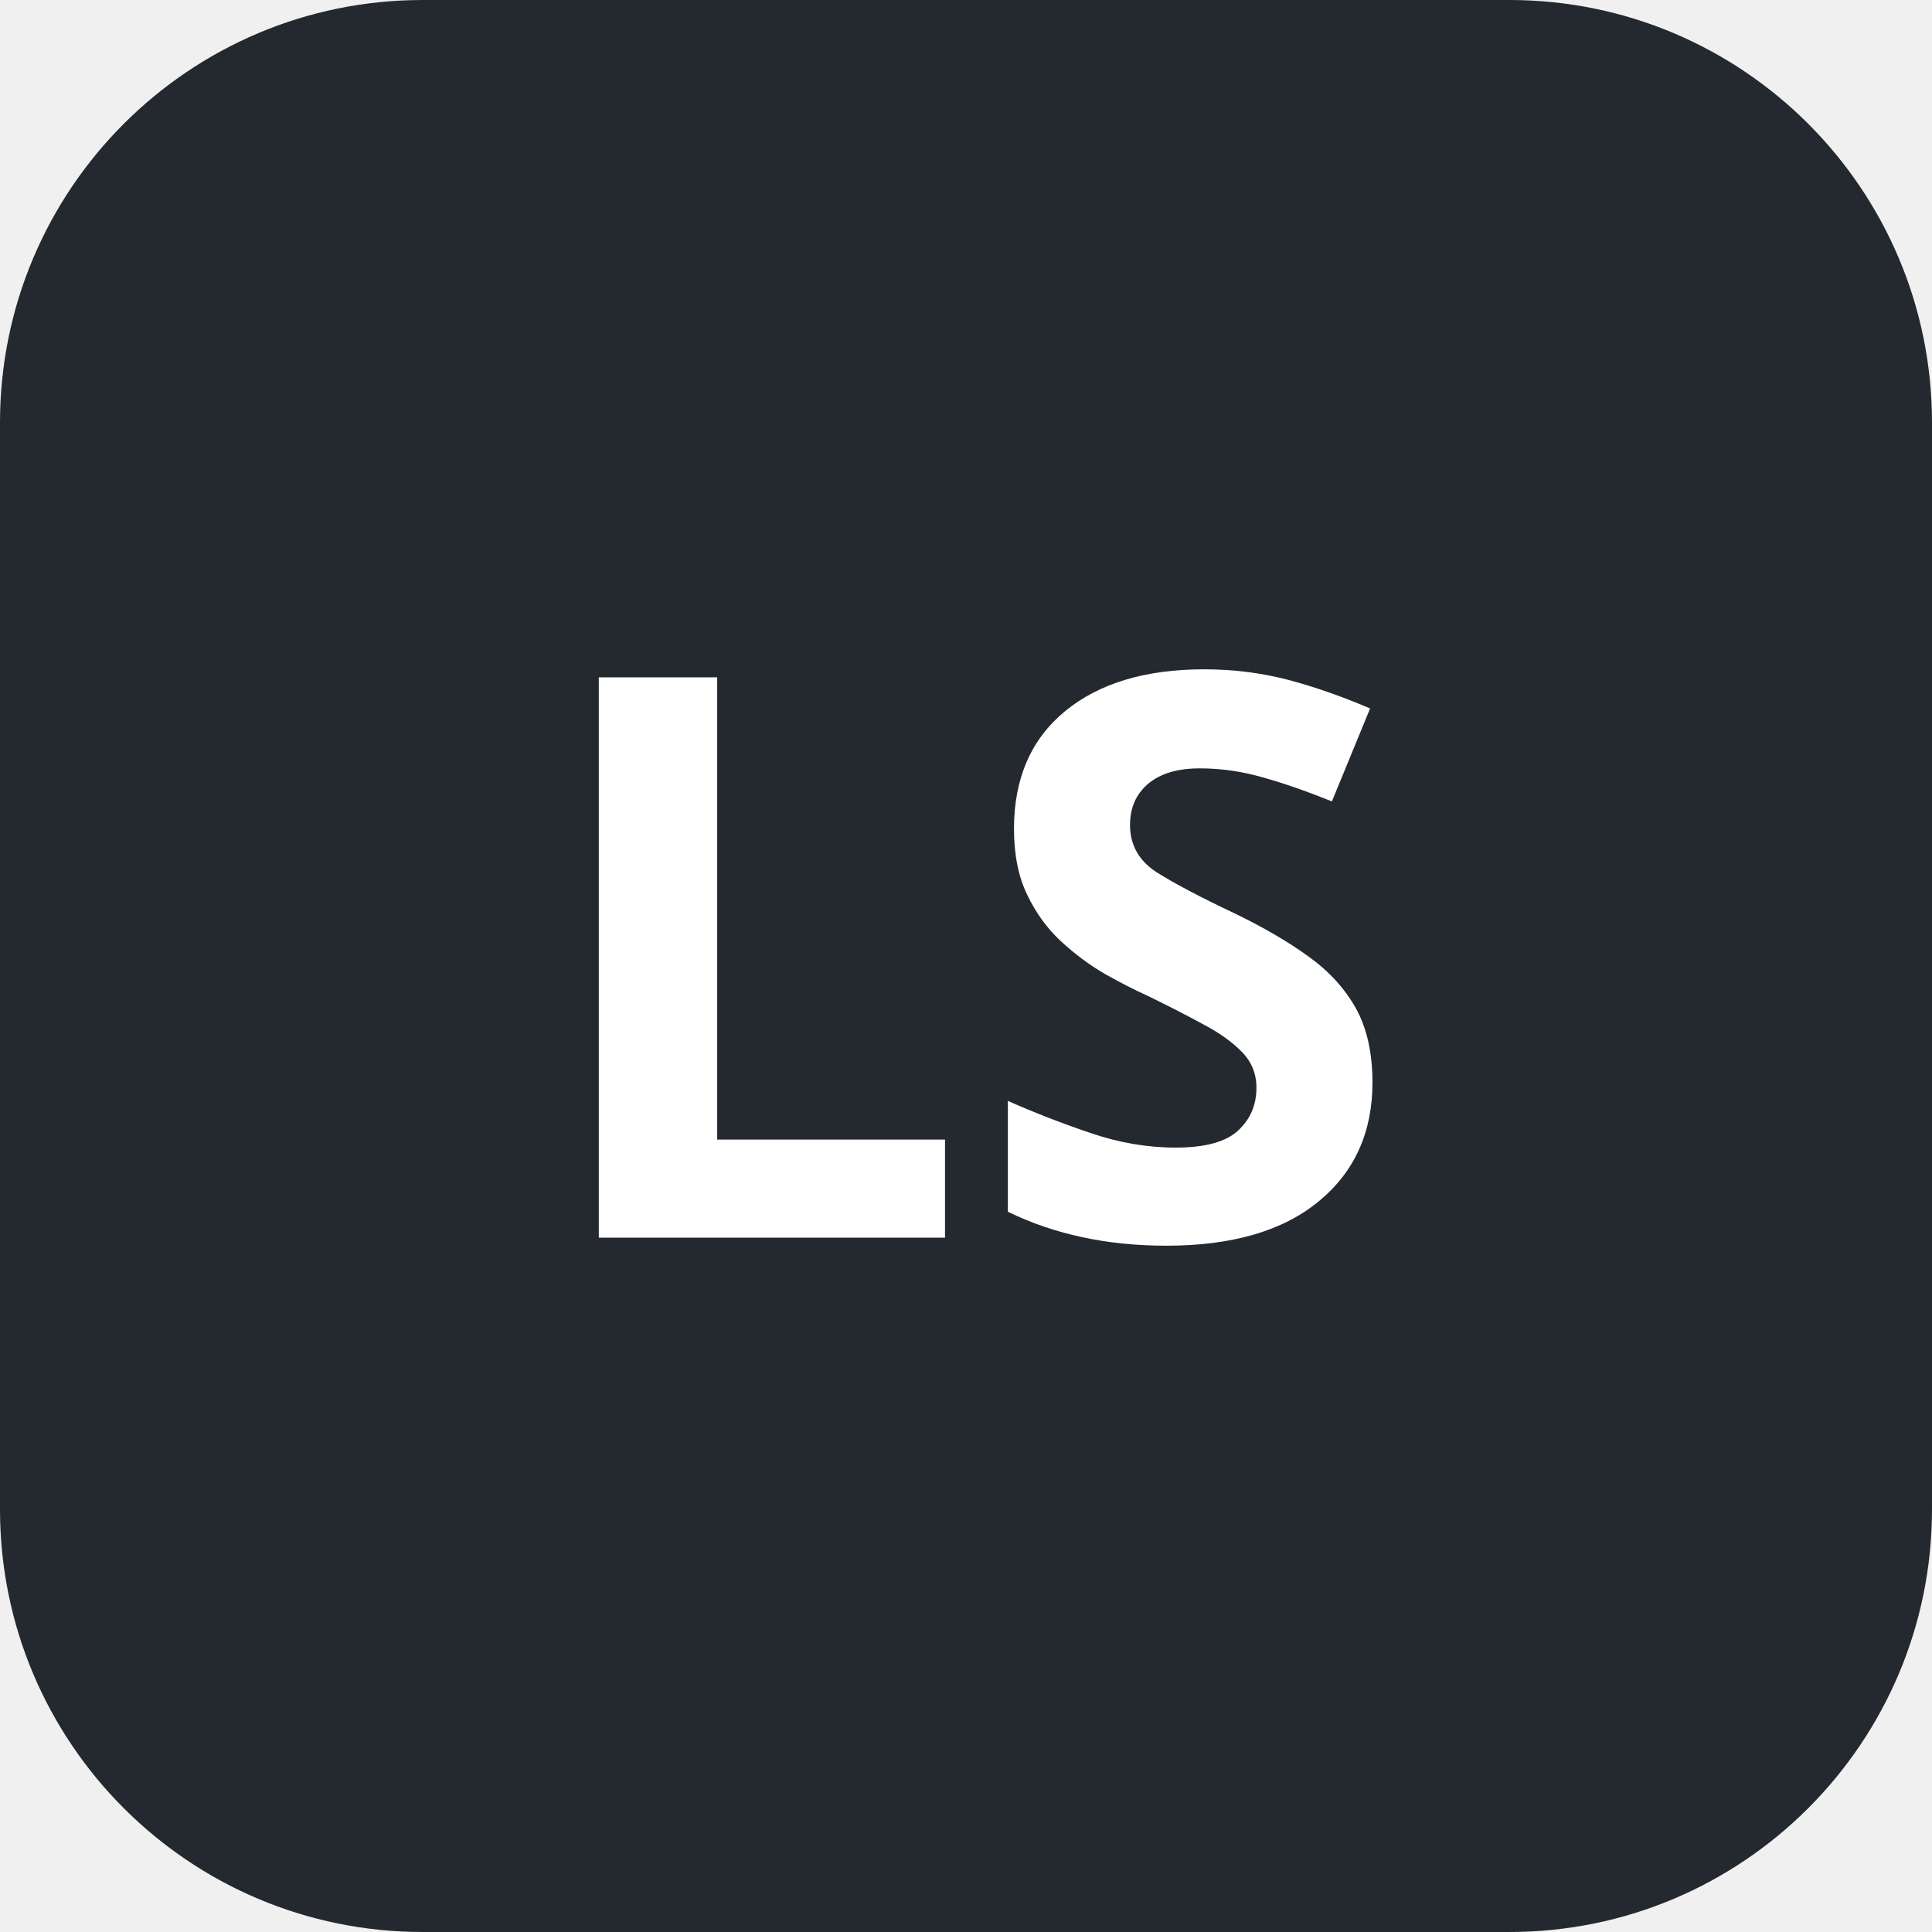
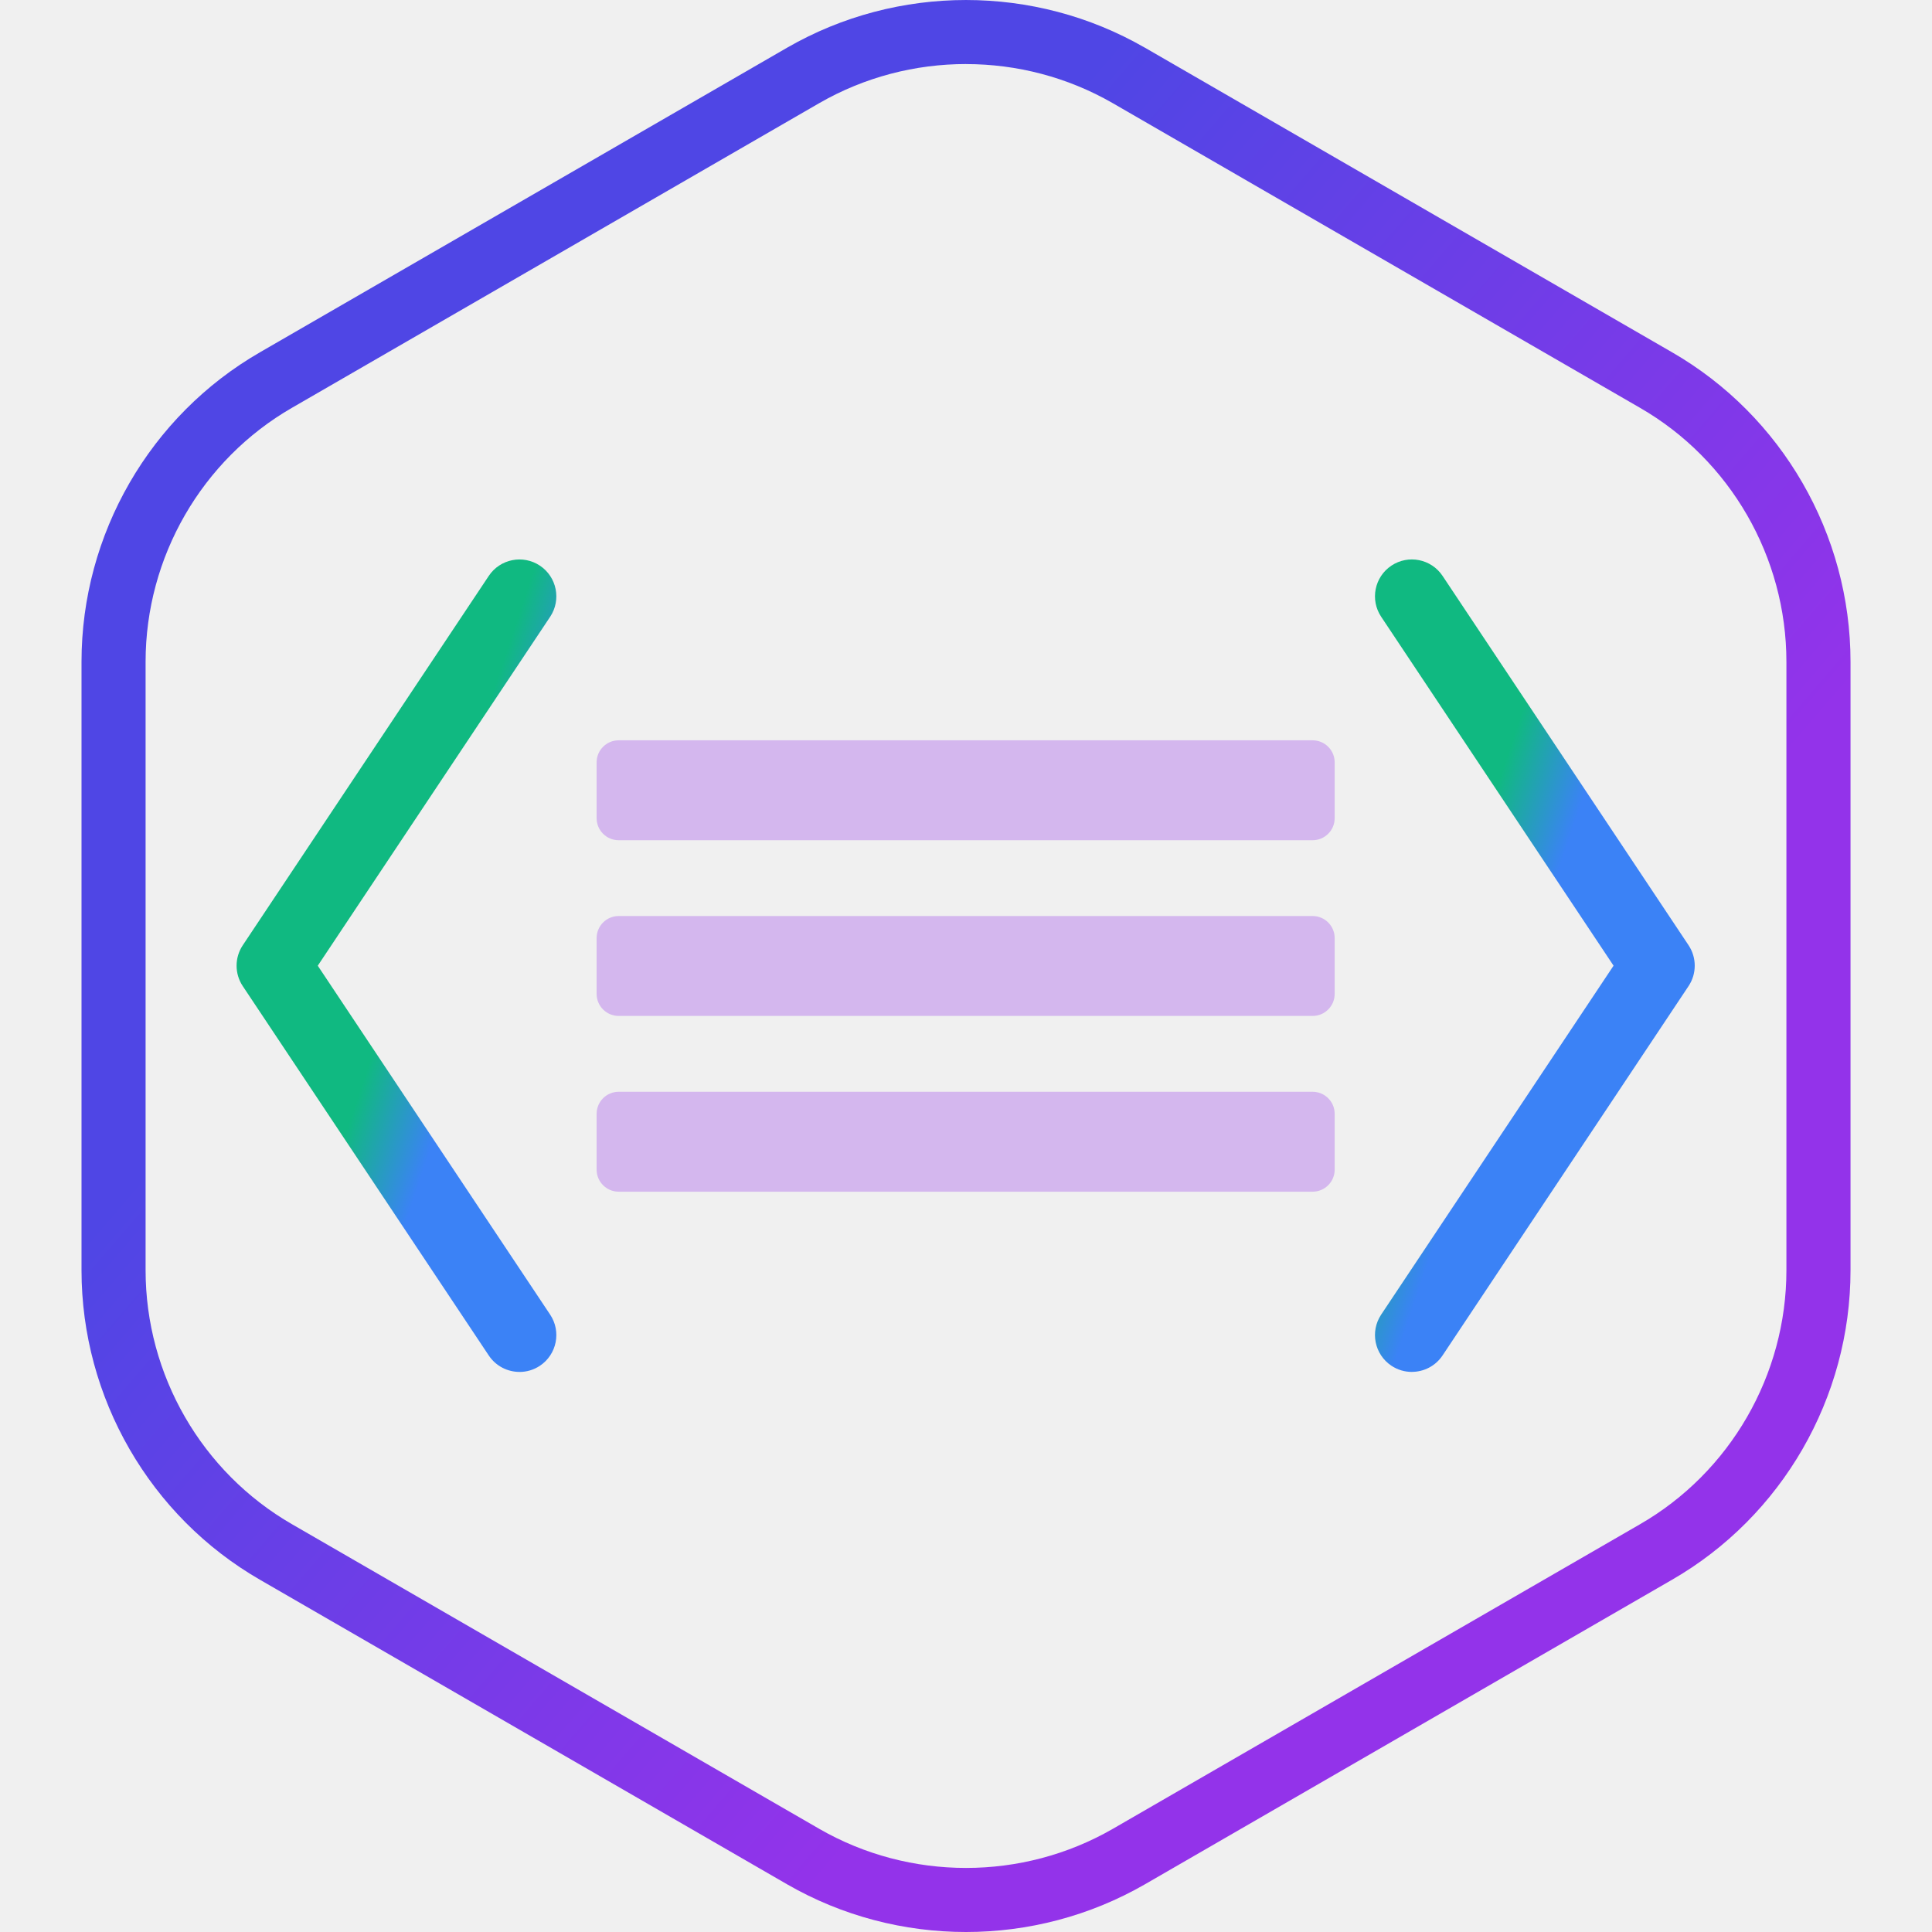
- <svg xmlns="http://www.w3.org/2000/svg" viewBox="0 0 64 64" role="img" aria-label="LibreDB Studio">
-   <rect width="64" height="64" rx="14" fill="#24292f" />
-   <text x="32" y="41" text-anchor="middle" font-family="sans-serif" font-size="26" font-weight="700" fill="#ffffff">LS</text>
+ <svg xmlns="http://www.w3.org/2000/svg" role="img" viewBox="-25.315 0 600 600">
+   <defs>
+     <linearGradient id="libredb-studio-1" x1="-3473.35" y1="-2047.97" x2="-3469.71" y2="-2044.33" gradientUnits="userSpaceOnUse" gradientTransform="translate(481418 327672) scale(138.6 160)">
+       <stop offset="0" stop-color="#4f46e5" />
+       <stop offset="1" stop-color="#9333ea" />
+     </linearGradient>
+     <linearGradient id="libredb-studio-2" x1="-3472.17" y1="-2046.79" x2="-3470.72" y2="-2045.35" gradientUnits="userSpaceOnUse" gradientTransform="translate(481418 327672) scale(138.6 160)">
+       <stop offset="0" stop-color="#4f46e5" />
+       <stop offset="1" stop-color="#9333ea" />
+     </linearGradient>
+     <linearGradient id="libredb-studio-3" x1="-3438.43" y1="-1839.94" x2="-3435" y2="-1836.52" gradientUnits="userSpaceOnUse" gradientTransform="translate(20648 18628.2) scale(60 10)">
+       <stop offset="0" stop-color="#4f46e5" />
+       <stop offset="1" stop-color="#9333ea" />
+     </linearGradient>
+     <linearGradient id="libredb-studio-4" x1="-3438.48" y1="-1834.54" x2="-3435.05" y2="-1831.12" gradientUnits="userSpaceOnUse" gradientTransform="translate(20648 18628.2) scale(60 10)">
+       <stop offset="0" stop-color="#4f46e5" />
+       <stop offset="1" stop-color="#9333ea" />
+     </linearGradient>
+     <linearGradient id="libredb-studio-5" x1="-3438.43" y1="-1829.03" x2="-3435" y2="-1825.61" gradientUnits="userSpaceOnUse" gradientTransform="translate(20648 18628.2) scale(60 10)">
+       <stop offset="0" stop-color="#4f46e5" />
+       <stop offset="1" stop-color="#9333ea" />
+     </linearGradient>
+     <linearGradient id="libredb-studio-6" x1="-3319.89" y1="-2022.98" x2="-3319.19" y2="-2022.28" gradientUnits="userSpaceOnUse" gradientTransform="translate(66506.1 121653) scale(20 60)">
+       <stop offset="0" stop-color="#10b981" />
+       <stop offset="1" stop-color="#3b82f6" />
+     </linearGradient>
+     <linearGradient id="libredb-studio-7" x1="-3309.46" y1="-2022.82" x2="-3308.76" y2="-2022.12" gradientUnits="userSpaceOnUse" gradientTransform="translate(66616.1 121653) scale(20 60)">
+       <stop offset="0" stop-color="#10b981" />
+       <stop offset="1" stop-color="#3b82f6" />
+     </linearGradient>
+   </defs>
+   <path fill="url(#libredb-studio-1)" fill-opacity="0" d="M325.19 23.39l163.72 94.59c31.25 17.98 50.51 51.36 50.51 87.53v188.97c0 36.17-19.26 69.55-50.51 87.53l-163.72 94.59c-31.25 17.98-69.77 17.98-101.01 0l-163.72-94.59c-31.25-17.98-50.51-51.36-50.51-87.53v-188.97c0-36.17 19.26-69.55 50.51-87.53L224.18 23.39c31.25-17.98 69.77-17.98 101.01 0h0Z" />
+   <path fill="url(#libredb-studio-2)" d="M274.68 600c-19.18 0-38.36-4.92-55.46-14.76l-163.74-94.6C21.26 470.95 0 434.1 0 394.49v-188.97c0-39.62 21.26-76.46 55.5-96.16L219.2 14.77c34.23-19.69 76.74-19.69 110.96 0h.02s163.72 94.6 163.72 94.6c34.21 19.69 55.48 56.53 55.48 96.15v188.97c0 39.62-21.27 76.46-55.5 96.16l-163.7 94.58c-17.12 9.85-36.31 14.77-55.49 14.77ZM274.69 19.89c-15.75 0-31.5 4.04-45.54 12.12L65.44 126.6c-28.09 16.16-45.54 46.4-45.54 78.91v188.97c0 32.52 17.44 62.75 45.52 78.91l163.74 94.6c28.08 16.15 62.98 16.16 91.07 0l163.7-94.58c28.09-16.16 45.54-46.4 45.54-78.91v-188.97c0-32.52-17.44-62.75-45.52-78.91l-163.72-94.6c-14.04-8.08-29.79-12.12-45.54-12.12Z" />
+   <g opacity=".3">
+     <rect fill="url(#libredb-studio-3)" x="159.97" y="229.91" width="229.21" height="31.03" rx="6.85" ry="6.85" />
+   </g>
+   <g opacity=".3">
+     <rect fill="url(#libredb-studio-4)" x="159.97" y="284.48" width="229.21" height="31.03" rx="6.85" ry="6.85" />
+   </g>
+   <g opacity=".3">
+     <rect fill="url(#libredb-studio-5)" x="159.97" y="339.06" width="229.21" height="31.03" rx="6.85" ry="6.85" />
+   </g>
+   <path fill="url(#libredb-studio-6)" d="M136.02 426.06c-3.7 0-7.33-1.79-9.54-5.1l-76.4-114.71c-2.56-3.84-2.56-8.85 0-12.69l76.4-114.71c3.5-5.26 10.61-6.69 15.88-3.18 5.26 3.51 6.69 10.61 3.18 15.88l-72.17 108.36 72.17 108.36c3.51 5.26 2.08 12.37-3.18 15.88-1.95 1.3-4.16 1.92-6.34 1.92Z" />
+   <path fill="url(#libredb-studio-7)" d="M413.14 426.06c-2.18 0-4.39-.62-6.34-1.92-5.26-3.51-6.69-10.61-3.18-15.88l72.17-108.36-72.17-108.36c-3.51-5.26-2.08-12.37 3.18-15.88 5.27-3.5 12.37-2.08 15.88 3.18l76.4 114.71c2.56 3.84 2.56 8.85 0 12.69l-76.4 114.71c-2.21 3.31-5.84 5.1-9.54 5.1Z" />
</svg>
